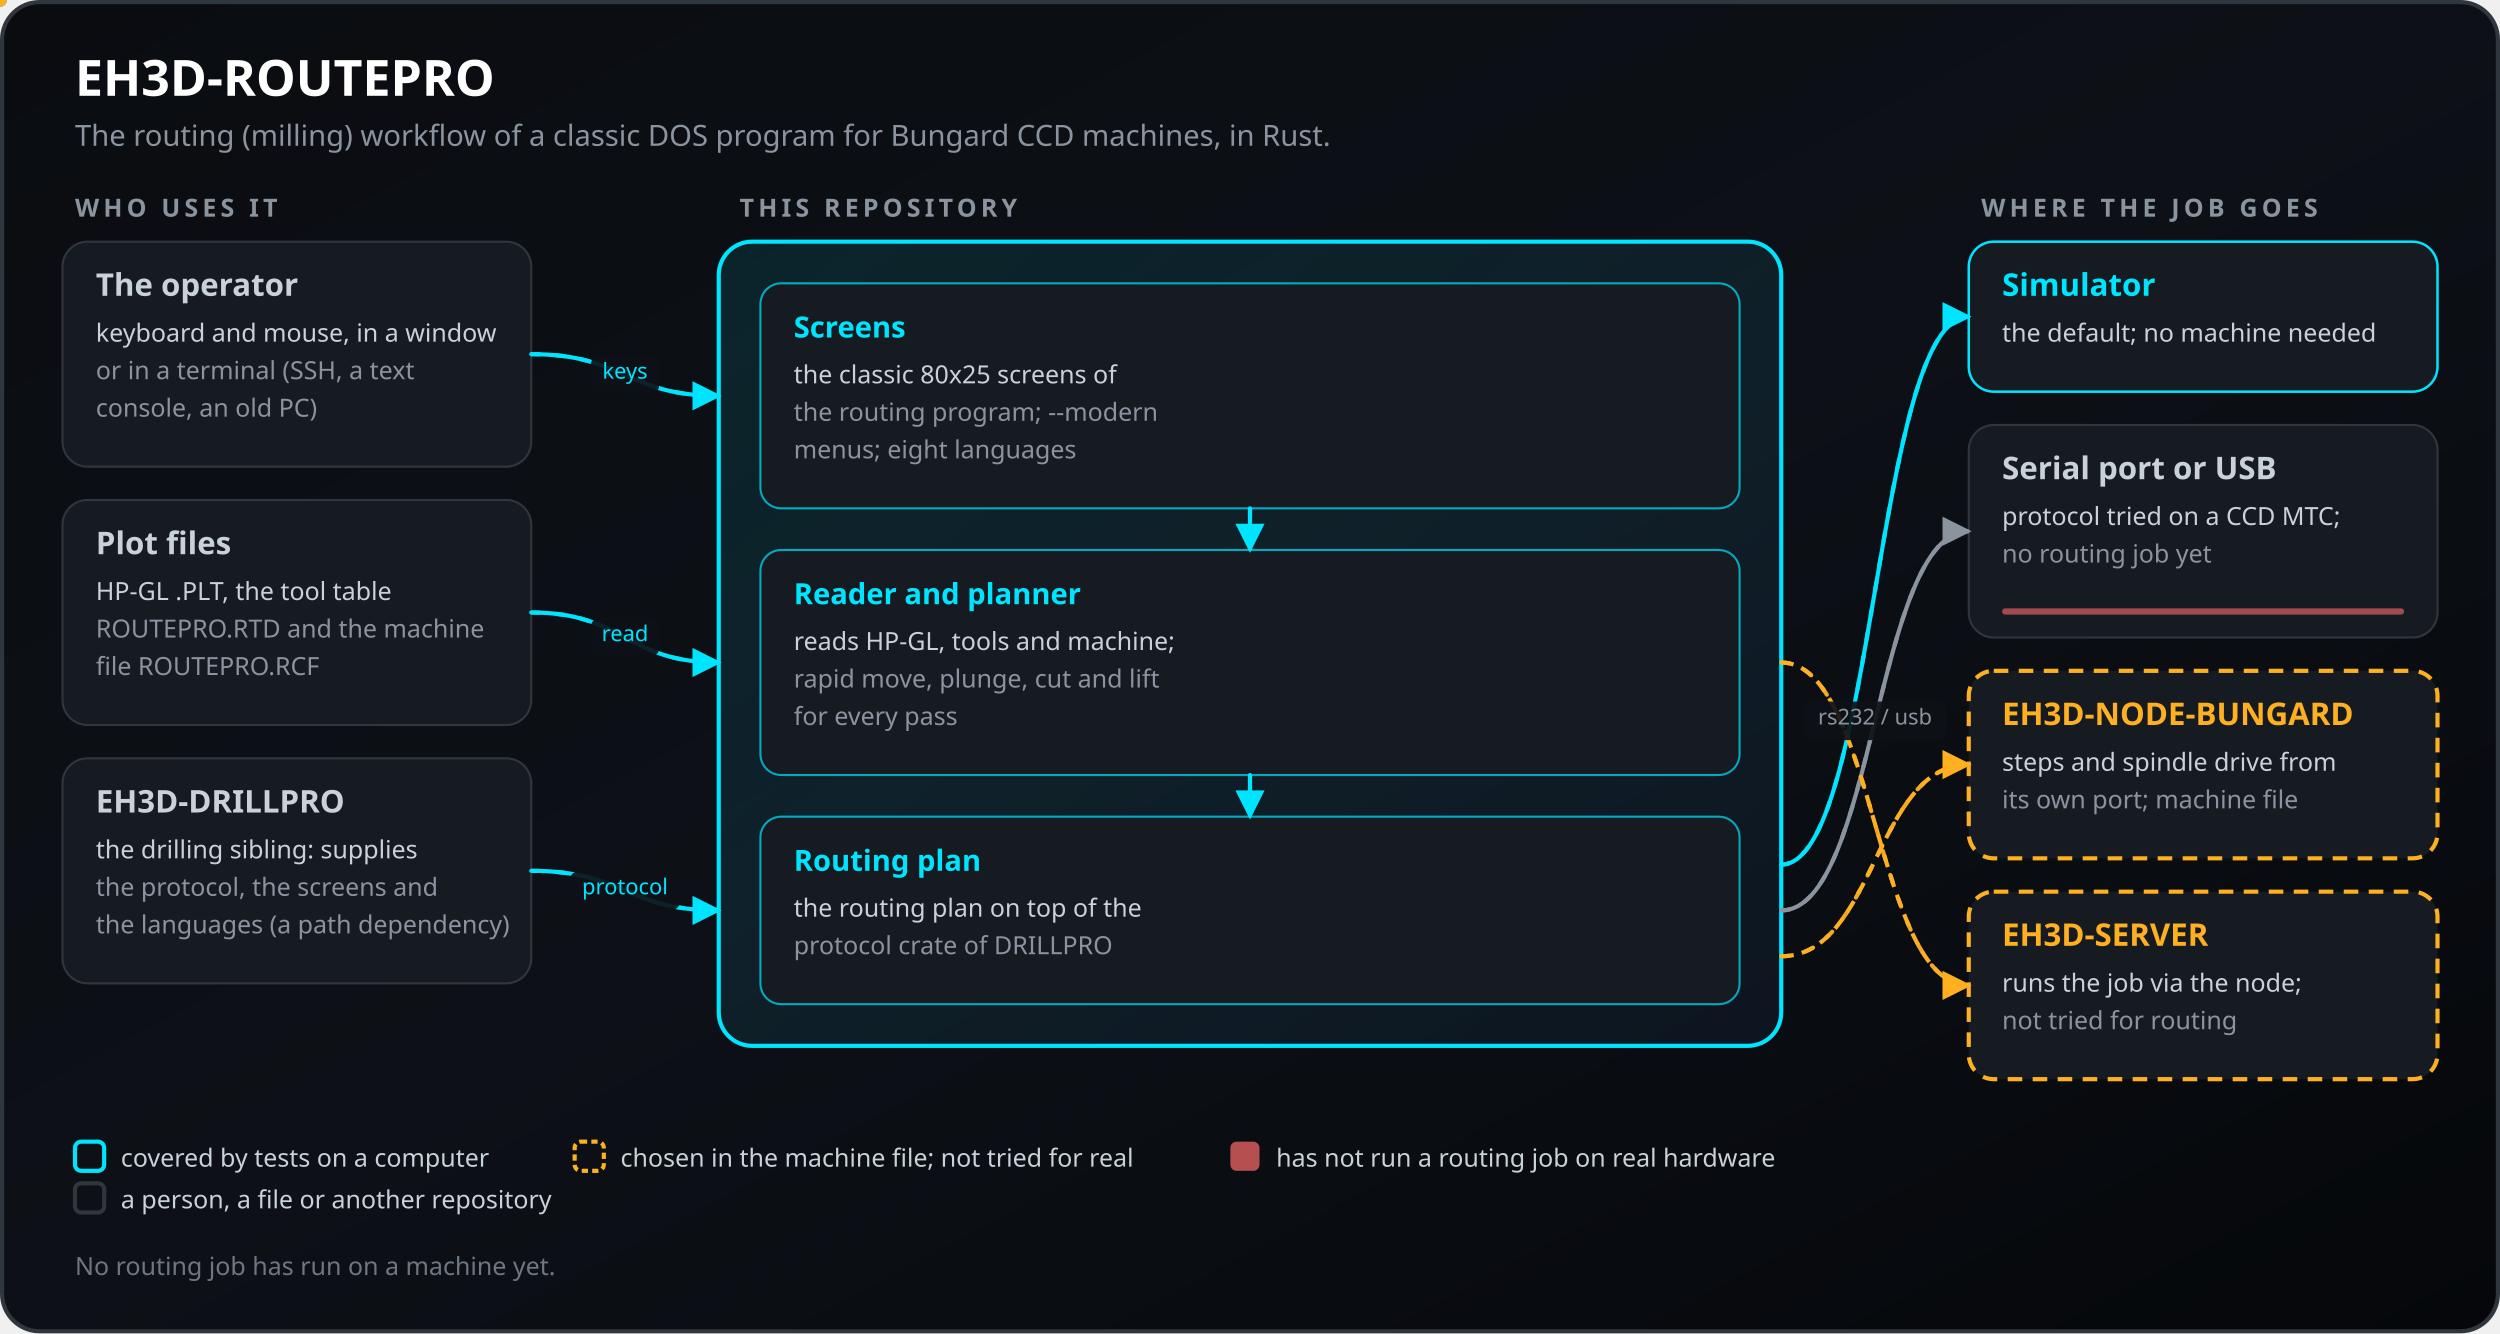
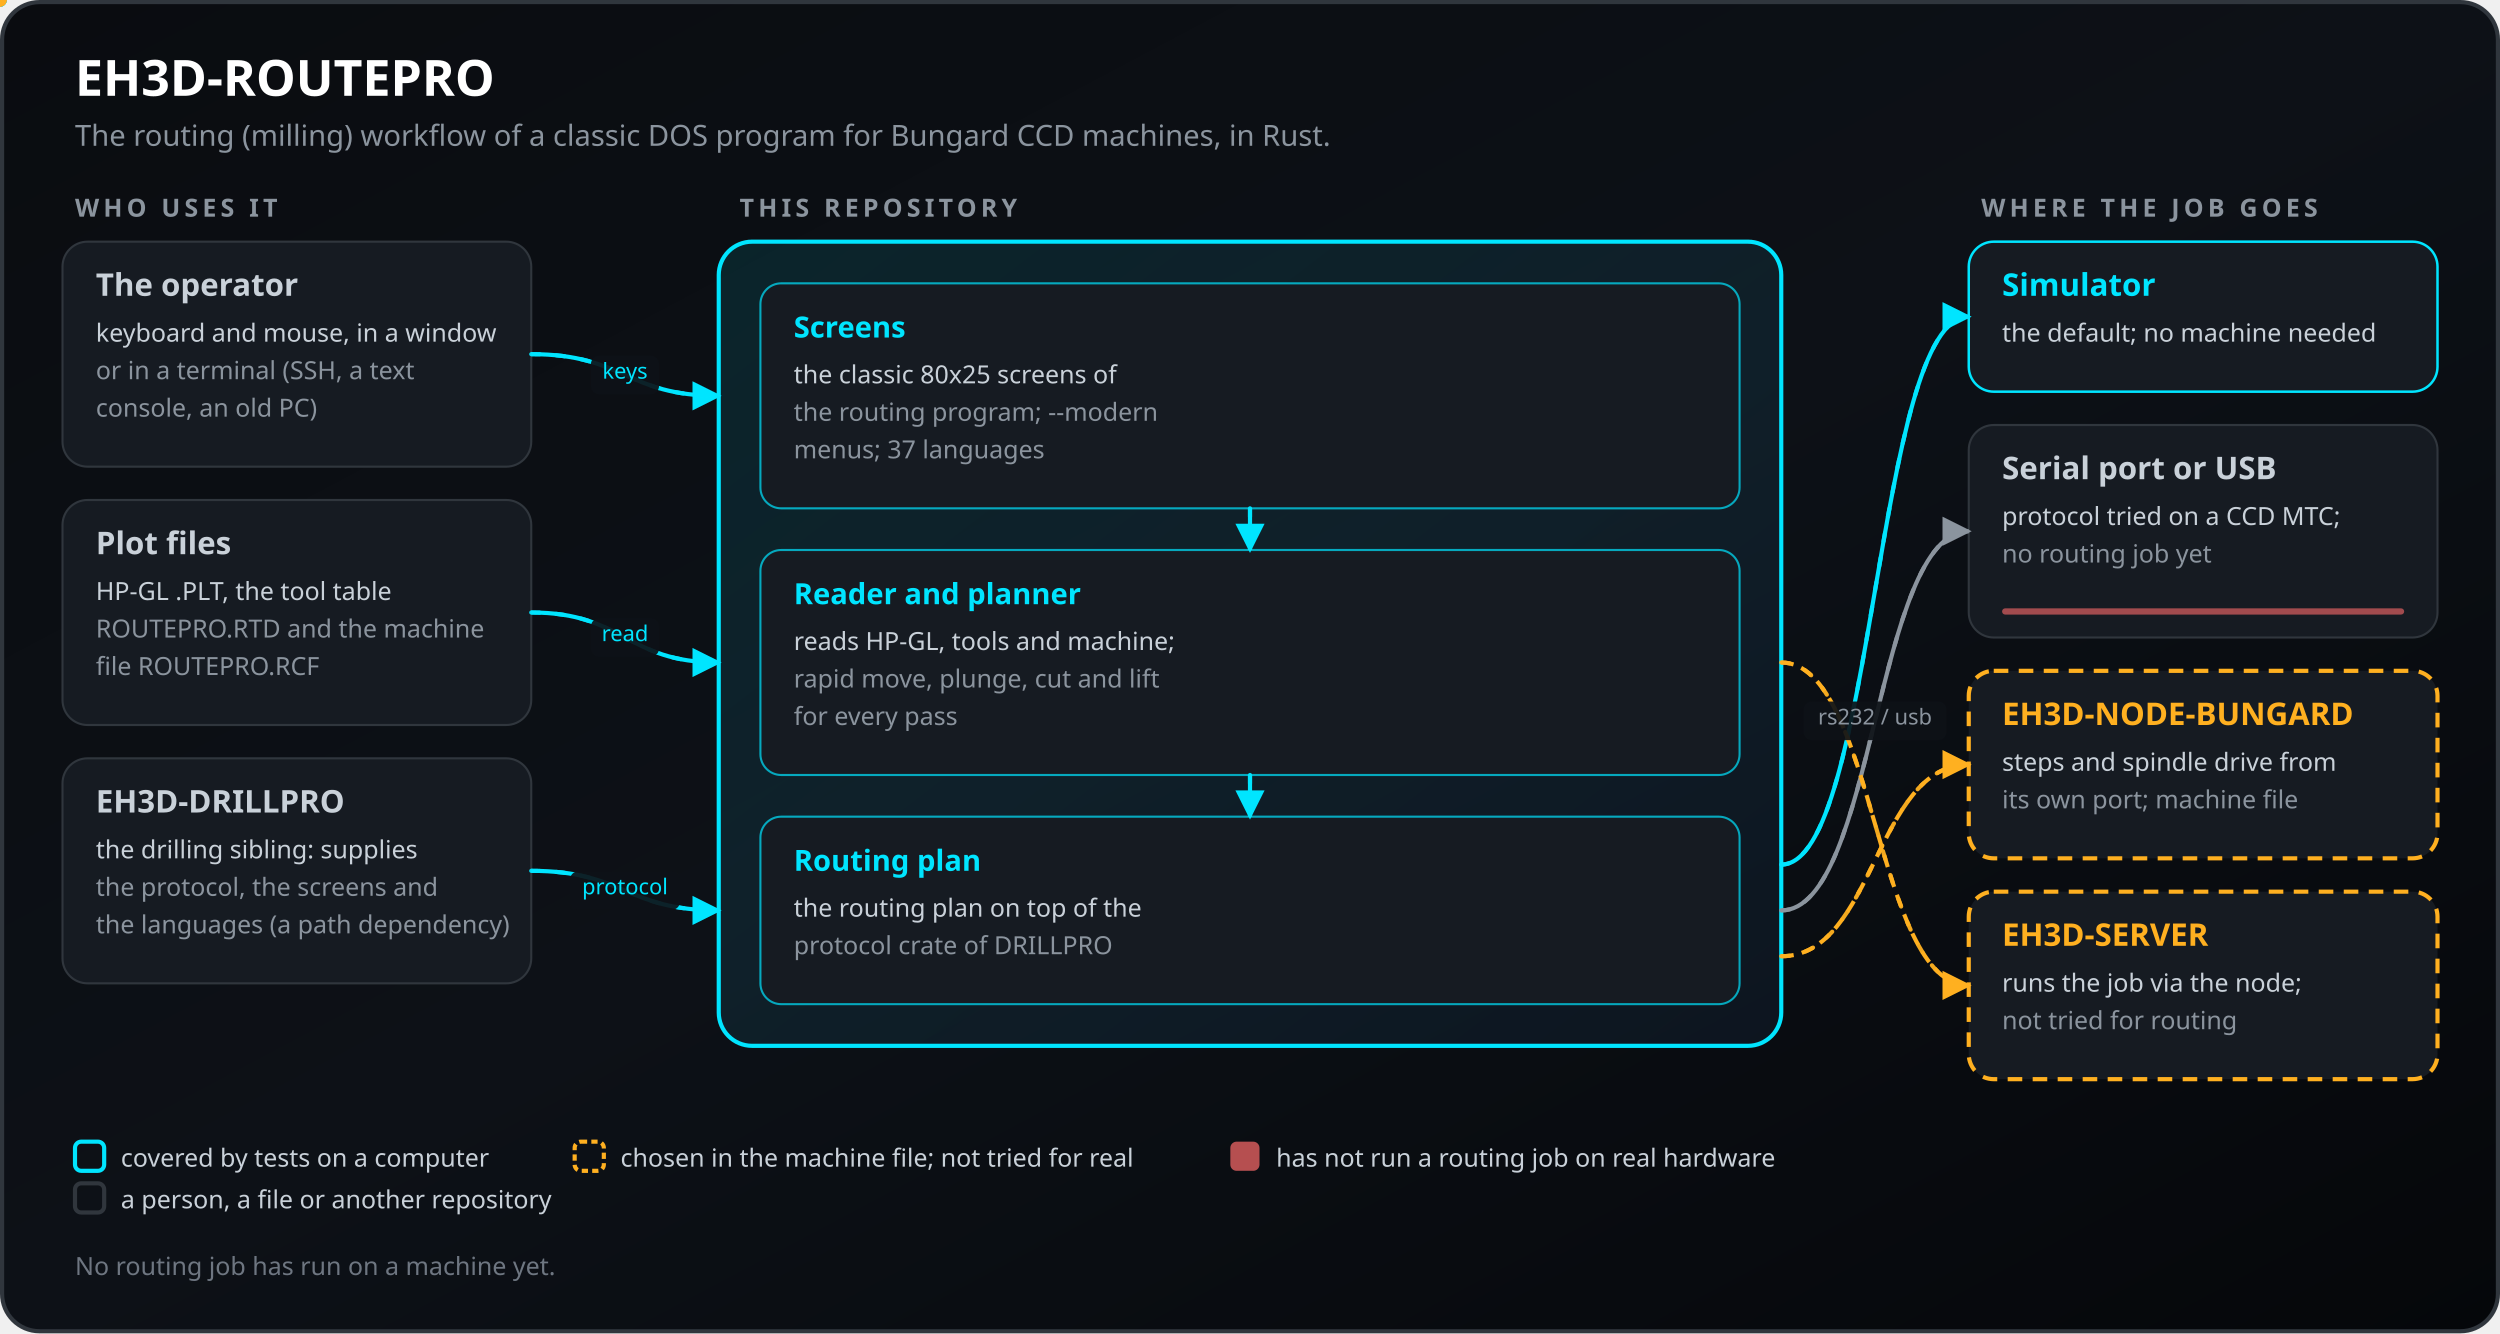
<svg xmlns="http://www.w3.org/2000/svg" viewBox="0 0 1200 640" width="1200" height="640" role="img" aria-labelledby="t d" font-family="'Segoe UI','Noto Sans','Noto Sans CJK SC','Microsoft YaHei','Yu Gothic','Helvetica Neue',Helvetica,Arial,sans-serif">
  <defs>
    <linearGradient id="bg" x1="0" y1="0" x2="1" y2="1">
      <stop offset="0" stop-color="#0A0C10" />
      <stop offset="0.5" stop-color="#0D1117" />
      <stop offset="1" stop-color="#05070A" />
    </linearGradient>
    <linearGradient id="card" x1="0" y1="0" x2="1" y2="1">
      <stop offset="0" stop-color="#121821" />
      <stop offset="1" stop-color="#0B0F15" />
    </linearGradient>
    <linearGradient id="line" x1="0" y1="0" x2="1" y2="0">
      <stop offset="0" stop-color="#00E5FF" />
      <stop offset="1" stop-color="#FF0055" />
    </linearGradient>
    <filter id="glow" x="-50%" y="-50%" width="200%" height="200%">
      <feGaussianBlur stdDeviation="3" result="b" />
      <feMerge>
        <feMergeNode in="b" />
        <feMergeNode in="SourceGraphic" />
      </feMerge>
    </filter>
    <linearGradient id="svc" x1="0" y1="0" x2="1" y2="1">
      <stop offset="0" stop-color="#00E5FF" stop-opacity="0.10" />
      <stop offset="1" stop-color="#4DA3FF" stop-opacity="0.06" />
    </linearGradient>
    <marker id="m00E5FF" viewBox="0 0 10 10" refX="9" refY="5" markerWidth="7" markerHeight="7" orient="auto-start-reverse">
      <path d="M0 0L10 5L0 10z" fill="#00E5FF" />
    </marker>
    <marker id="mC9D1D9" viewBox="0 0 10 10" refX="9" refY="5" markerWidth="7" markerHeight="7" orient="auto-start-reverse">
      <path d="M0 0L10 5L0 10z" fill="#C9D1D9" />
    </marker>
    <marker id="mFFB020" viewBox="0 0 10 10" refX="9" refY="5" markerWidth="7" markerHeight="7" orient="auto-start-reverse">
      <path d="M0 0L10 5L0 10z" fill="#FFB020" />
    </marker>
    <marker id="m30363D" viewBox="0 0 10 10" refX="9" refY="5" markerWidth="7" markerHeight="7" orient="auto-start-reverse">
      <path d="M0 0L10 5L0 10z" fill="#8B949E" />
    </marker>
  </defs>
  <rect x="1" y="1" width="1198" height="638" rx="18" fill="url(#bg)" stroke="#30363D" stroke-width="2" />
  <text x="36" y="46" font-family="'Segoe UI','Noto Sans','Noto Sans CJK SC','Microsoft YaHei','Yu Gothic','Helvetica Neue',Helvetica,Arial,sans-serif" font-size="24" font-weight="700" fill="#FFFFFF" text-anchor="start">EH3D-ROUTEPRO</text>
  <text x="36" y="70" font-family="'Segoe UI','Noto Sans','Noto Sans CJK SC','Microsoft YaHei','Yu Gothic','Helvetica Neue',Helvetica,Arial,sans-serif" font-size="14" font-weight="400" fill="#8B949E" text-anchor="start">The routing (milling) workflow of a classic DOS program for Bungard CCD machines, in Rust.</text>
  <text x="36" y="104" font-family="'Segoe UI','Noto Sans','Noto Sans CJK SC','Microsoft YaHei','Yu Gothic','Helvetica Neue',Helvetica,Arial,sans-serif" font-size="12" font-weight="700" fill="#8B949E" text-anchor="start" letter-spacing="2">WHO USES IT</text>
  <text x="355" y="104" font-family="'Segoe UI','Noto Sans','Noto Sans CJK SC','Microsoft YaHei','Yu Gothic','Helvetica Neue',Helvetica,Arial,sans-serif" font-size="12" font-weight="700" fill="#8B949E" text-anchor="start" letter-spacing="2">THIS REPOSITORY</text>
  <text x="951" y="104" font-family="'Segoe UI','Noto Sans','Noto Sans CJK SC','Microsoft YaHei','Yu Gothic','Helvetica Neue',Helvetica,Arial,sans-serif" font-size="12" font-weight="700" fill="#8B949E" text-anchor="start" letter-spacing="2">WHERE THE JOB GOES</text>
  <rect x="345" y="116" width="510" height="386" rx="16" fill="url(#svc)" stroke="#00E5FF" stroke-width="2">
    <animate attributeName="stroke-opacity" values="0.55;1;0.55" dur="4s" repeatCount="indefinite" />
  </rect>
  <rect x="30" y="116" width="225" height="108" rx="12" fill="#161B22" stroke="#30363D" stroke-width="1" />
  <text x="46" y="142" font-family="'Segoe UI','Noto Sans','Noto Sans CJK SC','Microsoft YaHei','Yu Gothic','Helvetica Neue',Helvetica,Arial,sans-serif" font-size="15" font-weight="700" fill="#C9D1D9" text-anchor="start">The operator</text>
  <text x="46" y="164" font-family="'Segoe UI','Noto Sans','Noto Sans CJK SC','Microsoft YaHei','Yu Gothic','Helvetica Neue',Helvetica,Arial,sans-serif" font-size="12" font-weight="400" fill="#C9D1D9" text-anchor="start">keyboard and mouse, in a window</text>
  <text x="46" y="182" font-family="'Segoe UI','Noto Sans','Noto Sans CJK SC','Microsoft YaHei','Yu Gothic','Helvetica Neue',Helvetica,Arial,sans-serif" font-size="12" font-weight="400" fill="#8B949E" text-anchor="start">or in a terminal (SSH, a text</text>
  <text x="46" y="200" font-family="'Segoe UI','Noto Sans','Noto Sans CJK SC','Microsoft YaHei','Yu Gothic','Helvetica Neue',Helvetica,Arial,sans-serif" font-size="12" font-weight="400" fill="#8B949E" text-anchor="start">console, an old PC)</text>
  <rect x="30" y="240" width="225" height="108" rx="12" fill="#161B22" stroke="#30363D" stroke-width="1" />
  <text x="46" y="266" font-family="'Segoe UI','Noto Sans','Noto Sans CJK SC','Microsoft YaHei','Yu Gothic','Helvetica Neue',Helvetica,Arial,sans-serif" font-size="15" font-weight="700" fill="#C9D1D9" text-anchor="start">Plot files</text>
  <text x="46" y="288" font-family="'Segoe UI','Noto Sans','Noto Sans CJK SC','Microsoft YaHei','Yu Gothic','Helvetica Neue',Helvetica,Arial,sans-serif" font-size="12" font-weight="400" fill="#C9D1D9" text-anchor="start">HP-GL .PLT, the tool table</text>
  <text x="46" y="306" font-family="'Segoe UI','Noto Sans','Noto Sans CJK SC','Microsoft YaHei','Yu Gothic','Helvetica Neue',Helvetica,Arial,sans-serif" font-size="12" font-weight="400" fill="#8B949E" text-anchor="start">ROUTEPRO.RTD and the machine</text>
  <text x="46" y="324" font-family="'Segoe UI','Noto Sans','Noto Sans CJK SC','Microsoft YaHei','Yu Gothic','Helvetica Neue',Helvetica,Arial,sans-serif" font-size="12" font-weight="400" fill="#8B949E" text-anchor="start">file ROUTEPRO.RCF</text>
  <rect x="30" y="364" width="225" height="108" rx="12" fill="#161B22" stroke="#30363D" stroke-width="1" />
  <text x="46" y="390" font-family="'Segoe UI','Noto Sans','Noto Sans CJK SC','Microsoft YaHei','Yu Gothic','Helvetica Neue',Helvetica,Arial,sans-serif" font-size="15" font-weight="700" fill="#C9D1D9" text-anchor="start">EH3D-DRILLPRO</text>
  <text x="46" y="412" font-family="'Segoe UI','Noto Sans','Noto Sans CJK SC','Microsoft YaHei','Yu Gothic','Helvetica Neue',Helvetica,Arial,sans-serif" font-size="12" font-weight="400" fill="#C9D1D9" text-anchor="start">the drilling sibling: supplies</text>
  <text x="46" y="430" font-family="'Segoe UI','Noto Sans','Noto Sans CJK SC','Microsoft YaHei','Yu Gothic','Helvetica Neue',Helvetica,Arial,sans-serif" font-size="12" font-weight="400" fill="#8B949E" text-anchor="start">the protocol, the screens and</text>
  <text x="46" y="448" font-family="'Segoe UI','Noto Sans','Noto Sans CJK SC','Microsoft YaHei','Yu Gothic','Helvetica Neue',Helvetica,Arial,sans-serif" font-size="12" font-weight="400" fill="#8B949E" text-anchor="start">the languages (a path dependency)</text>
  <rect x="365" y="136" width="470" height="108" rx="10" fill="#161B22" stroke="#00E5FF" stroke-width="1" stroke-opacity="0.7">
    <animate attributeName="stroke-opacity" values="0.45;1;0.45;0.45" keyTimes="0;0.08;0.2;1" dur="6s" begin="0s" repeatCount="indefinite" />
    <animate attributeName="stroke-width" values="1;2.4;1;1" keyTimes="0;0.08;0.2;1" dur="6s" begin="0s" repeatCount="indefinite" />
  </rect>
  <text x="381" y="162" font-family="'Segoe UI','Noto Sans','Noto Sans CJK SC','Microsoft YaHei','Yu Gothic','Helvetica Neue',Helvetica,Arial,sans-serif" font-size="14" font-weight="700" fill="#00E5FF" text-anchor="start">Screens</text>
  <text x="381" y="184" font-family="'Segoe UI','Noto Sans','Noto Sans CJK SC','Microsoft YaHei','Yu Gothic','Helvetica Neue',Helvetica,Arial,sans-serif" font-size="12" font-weight="400" fill="#C9D1D9" text-anchor="start">the classic 80x25 screens of</text>
  <text x="381" y="202" font-family="'Segoe UI','Noto Sans','Noto Sans CJK SC','Microsoft YaHei','Yu Gothic','Helvetica Neue',Helvetica,Arial,sans-serif" font-size="12" font-weight="400" fill="#8B949E" text-anchor="start">the routing program; --modern</text>
-   <text x="381" y="220" font-family="'Segoe UI','Noto Sans','Noto Sans CJK SC','Microsoft YaHei','Yu Gothic','Helvetica Neue',Helvetica,Arial,sans-serif" font-size="12" font-weight="400" fill="#8B949E" text-anchor="start">menus; eight languages</text>
+   <text x="381" y="220" font-family="'Segoe UI','Noto Sans','Noto Sans CJK SC','Microsoft YaHei','Yu Gothic','Helvetica Neue',Helvetica,Arial,sans-serif" font-size="12" font-weight="400" fill="#8B949E" text-anchor="start">menus; 37 languages</text>
  <rect x="365" y="264" width="470" height="108" rx="10" fill="#161B22" stroke="#00E5FF" stroke-width="1" stroke-opacity="0.7">
    <animate attributeName="stroke-opacity" values="0.45;1;0.45;0.45" keyTimes="0;0.08;0.2;1" dur="6s" begin="1s" repeatCount="indefinite" />
    <animate attributeName="stroke-width" values="1;2.4;1;1" keyTimes="0;0.08;0.2;1" dur="6s" begin="1s" repeatCount="indefinite" />
  </rect>
  <text x="381" y="290" font-family="'Segoe UI','Noto Sans','Noto Sans CJK SC','Microsoft YaHei','Yu Gothic','Helvetica Neue',Helvetica,Arial,sans-serif" font-size="14" font-weight="700" fill="#00E5FF" text-anchor="start">Reader and planner</text>
  <text x="381" y="312" font-family="'Segoe UI','Noto Sans','Noto Sans CJK SC','Microsoft YaHei','Yu Gothic','Helvetica Neue',Helvetica,Arial,sans-serif" font-size="12" font-weight="400" fill="#C9D1D9" text-anchor="start">reads HP-GL, tools and machine;</text>
  <text x="381" y="330" font-family="'Segoe UI','Noto Sans','Noto Sans CJK SC','Microsoft YaHei','Yu Gothic','Helvetica Neue',Helvetica,Arial,sans-serif" font-size="12" font-weight="400" fill="#8B949E" text-anchor="start">rapid move, plunge, cut and lift</text>
  <text x="381" y="348" font-family="'Segoe UI','Noto Sans','Noto Sans CJK SC','Microsoft YaHei','Yu Gothic','Helvetica Neue',Helvetica,Arial,sans-serif" font-size="12" font-weight="400" fill="#8B949E" text-anchor="start">for every pass</text>
  <rect x="365" y="392" width="470" height="90" rx="10" fill="#161B22" stroke="#00E5FF" stroke-width="1" stroke-opacity="0.7">
    <animate attributeName="stroke-opacity" values="0.45;1;0.45;0.45" keyTimes="0;0.08;0.2;1" dur="6s" begin="2s" repeatCount="indefinite" />
    <animate attributeName="stroke-width" values="1;2.4;1;1" keyTimes="0;0.08;0.2;1" dur="6s" begin="2s" repeatCount="indefinite" />
  </rect>
  <text x="381" y="418" font-family="'Segoe UI','Noto Sans','Noto Sans CJK SC','Microsoft YaHei','Yu Gothic','Helvetica Neue',Helvetica,Arial,sans-serif" font-size="14" font-weight="700" fill="#00E5FF" text-anchor="start">Routing plan</text>
  <text x="381" y="440" font-family="'Segoe UI','Noto Sans','Noto Sans CJK SC','Microsoft YaHei','Yu Gothic','Helvetica Neue',Helvetica,Arial,sans-serif" font-size="12" font-weight="400" fill="#C9D1D9" text-anchor="start">the routing plan on top of the</text>
  <text x="381" y="458" font-family="'Segoe UI','Noto Sans','Noto Sans CJK SC','Microsoft YaHei','Yu Gothic','Helvetica Neue',Helvetica,Arial,sans-serif" font-size="12" font-weight="400" fill="#8B949E" text-anchor="start">protocol crate of DRILLPRO</text>
  <rect x="945" y="116" width="225" height="72" rx="12" fill="#161B22" stroke="#00E5FF" stroke-width="1.2" />
  <text x="961" y="142" font-family="'Segoe UI','Noto Sans','Noto Sans CJK SC','Microsoft YaHei','Yu Gothic','Helvetica Neue',Helvetica,Arial,sans-serif" font-size="15" font-weight="700" fill="#00E5FF" text-anchor="start">Simulator</text>
  <text x="961" y="164" font-family="'Segoe UI','Noto Sans','Noto Sans CJK SC','Microsoft YaHei','Yu Gothic','Helvetica Neue',Helvetica,Arial,sans-serif" font-size="12" font-weight="400" fill="#C9D1D9" text-anchor="start">the default; no machine needed</text>
  <rect x="945" y="204" width="225" height="102" rx="12" fill="#161B22" stroke="#30363D" stroke-width="1" />
  <text x="961" y="230" font-family="'Segoe UI','Noto Sans','Noto Sans CJK SC','Microsoft YaHei','Yu Gothic','Helvetica Neue',Helvetica,Arial,sans-serif" font-size="15" font-weight="700" fill="#C9D1D9" text-anchor="start">Serial port or USB</text>
  <text x="961" y="252" font-family="'Segoe UI','Noto Sans','Noto Sans CJK SC','Microsoft YaHei','Yu Gothic','Helvetica Neue',Helvetica,Arial,sans-serif" font-size="12" font-weight="400" fill="#C9D1D9" text-anchor="start">protocol tried on a CCD MTC;</text>
  <text x="961" y="270" font-family="'Segoe UI','Noto Sans','Noto Sans CJK SC','Microsoft YaHei','Yu Gothic','Helvetica Neue',Helvetica,Arial,sans-serif" font-size="12" font-weight="400" fill="#8B949E" text-anchor="start">no routing job yet</text>
  <rect x="961" y="292" width="193" height="3" rx="1.5" fill="#FF6B6B" opacity="0.6">
    <animate attributeName="opacity" values="0.25;0.85;0.25" dur="2.8s" repeatCount="indefinite" />
  </rect>
  <rect x="945" y="322" width="225" height="90" rx="12" fill="#161B22" stroke="#FFB020" stroke-width="2" stroke-dasharray="7 5">
    <animate attributeName="stroke-dashoffset" from="0" to="-24" dur="3s" repeatCount="indefinite" />
  </rect>
  <text x="961" y="348" font-family="'Segoe UI','Noto Sans','Noto Sans CJK SC','Microsoft YaHei','Yu Gothic','Helvetica Neue',Helvetica,Arial,sans-serif" font-size="15" font-weight="700" fill="#FFB020" text-anchor="start">EH3D-NODE-BUNGARD</text>
  <text x="961" y="370" font-family="'Segoe UI','Noto Sans','Noto Sans CJK SC','Microsoft YaHei','Yu Gothic','Helvetica Neue',Helvetica,Arial,sans-serif" font-size="12" font-weight="400" fill="#C9D1D9" text-anchor="start">steps and spindle drive from</text>
  <text x="961" y="388" font-family="'Segoe UI','Noto Sans','Noto Sans CJK SC','Microsoft YaHei','Yu Gothic','Helvetica Neue',Helvetica,Arial,sans-serif" font-size="12" font-weight="400" fill="#8B949E" text-anchor="start">its own port; machine file</text>
  <rect x="945" y="428" width="225" height="90" rx="12" fill="#161B22" stroke="#FFB020" stroke-width="2" stroke-dasharray="7 5">
    <animate attributeName="stroke-dashoffset" from="0" to="-24" dur="3s" repeatCount="indefinite" />
  </rect>
  <text x="961" y="454" font-family="'Segoe UI','Noto Sans','Noto Sans CJK SC','Microsoft YaHei','Yu Gothic','Helvetica Neue',Helvetica,Arial,sans-serif" font-size="15" font-weight="700" fill="#FFB020" text-anchor="start">EH3D-SERVER</text>
  <text x="961" y="476" font-family="'Segoe UI','Noto Sans','Noto Sans CJK SC','Microsoft YaHei','Yu Gothic','Helvetica Neue',Helvetica,Arial,sans-serif" font-size="12" font-weight="400" fill="#C9D1D9" text-anchor="start">runs the job via the node;</text>
  <text x="961" y="494" font-family="'Segoe UI','Noto Sans','Noto Sans CJK SC','Microsoft YaHei','Yu Gothic','Helvetica Neue',Helvetica,Arial,sans-serif" font-size="12" font-weight="400" fill="#8B949E" text-anchor="start">not tried for routing</text>
  <path id="p0" d="M255 170 C300 170 300 190 345 190" stroke="#00E5FF" stroke-width="2" fill="none" marker-end="url(#m00E5FF)" />
  <path d="M255 170 C300 170 300 190 345 190" stroke="#00E5FF" stroke-width="2" fill="none" stroke-linecap="round" stroke-dasharray="4 8" opacity="0.95">
    <animate attributeName="stroke-dashoffset" from="0" to="-24" dur="1.2s" repeatCount="indefinite" />
  </path>
  <circle r="3.2" fill="#00E5FF">
    <animateMotion dur="1.8s" begin="0.00s" repeatCount="indefinite">
      <mpath href="#p0" />
    </animateMotion>
    <animate attributeName="opacity" values="0;1;1;0" keyTimes="0;0.15;0.85;1" dur="1.8s" begin="0.00s" repeatCount="indefinite" />
  </circle>
  <path id="p1" d="M255 294 C300 294 300 318 345 318" stroke="#00E5FF" stroke-width="2" fill="none" marker-end="url(#m00E5FF)" />
  <path d="M255 294 C300 294 300 318 345 318" stroke="#00E5FF" stroke-width="2" fill="none" stroke-linecap="round" stroke-dasharray="4 8" opacity="0.95">
    <animate attributeName="stroke-dashoffset" from="0" to="-24" dur="1.2s" repeatCount="indefinite" />
  </path>
  <circle r="3.2" fill="#00E5FF">
    <animateMotion dur="1.8s" begin="0.35s" repeatCount="indefinite">
      <mpath href="#p1" />
    </animateMotion>
    <animate attributeName="opacity" values="0;1;1;0" keyTimes="0;0.15;0.85;1" dur="1.8s" begin="0.35s" repeatCount="indefinite" />
  </circle>
  <path id="p2" d="M255 418 C300 418 300 437 345 437" stroke="#00E5FF" stroke-width="2" fill="none" marker-end="url(#m00E5FF)" />
  <path d="M255 418 C300 418 300 437 345 437" stroke="#00E5FF" stroke-width="2" fill="none" stroke-linecap="round" stroke-dasharray="4 8" opacity="0.95">
    <animate attributeName="stroke-dashoffset" from="0" to="-24" dur="1.2s" repeatCount="indefinite" />
  </path>
  <circle r="3.2" fill="#00E5FF">
    <animateMotion dur="1.8s" begin="0.70s" repeatCount="indefinite">
      <mpath href="#p2" />
    </animateMotion>
    <animate attributeName="opacity" values="0;1;1;0" keyTimes="0;0.15;0.85;1" dur="1.8s" begin="0.70s" repeatCount="indefinite" />
  </circle>
  <path id="p3" d="M600 244 V264" stroke="#00E5FF" stroke-width="2" fill="none" marker-end="url(#m00E5FF)" />
  <path d="M600 244 V264" stroke="#00E5FF" stroke-width="2" fill="none" stroke-linecap="round" stroke-dasharray="4 8" opacity="0.95">
    <animate attributeName="stroke-dashoffset" from="0" to="-24" dur="1.2s" repeatCount="indefinite" />
  </path>
  <circle r="3.2" fill="#00E5FF">
    <animateMotion dur="1.8s" begin="1.05s" repeatCount="indefinite">
      <mpath href="#p3" />
    </animateMotion>
    <animate attributeName="opacity" values="0;1;1;0" keyTimes="0;0.15;0.85;1" dur="1.8s" begin="1.05s" repeatCount="indefinite" />
  </circle>
  <path id="p4" d="M600 372 V392" stroke="#00E5FF" stroke-width="2" fill="none" marker-end="url(#m00E5FF)" />
  <path d="M600 372 V392" stroke="#00E5FF" stroke-width="2" fill="none" stroke-linecap="round" stroke-dasharray="4 8" opacity="0.95">
    <animate attributeName="stroke-dashoffset" from="0" to="-24" dur="1.2s" repeatCount="indefinite" />
  </path>
  <circle r="3.2" fill="#00E5FF">
    <animateMotion dur="1.8s" begin="1.40s" repeatCount="indefinite">
      <mpath href="#p4" />
    </animateMotion>
    <animate attributeName="opacity" values="0;1;1;0" keyTimes="0;0.15;0.85;1" dur="1.8s" begin="1.40s" repeatCount="indefinite" />
  </circle>
  <path id="p5" d="M855 415 C900 415 900 152 945 152" stroke="#00E5FF" stroke-width="2" fill="none" marker-end="url(#m00E5FF)" />
  <path d="M855 415 C900 415 900 152 945 152" stroke="#00E5FF" stroke-width="2" fill="none" stroke-linecap="round" stroke-dasharray="4 8" opacity="0.95">
    <animate attributeName="stroke-dashoffset" from="0" to="-24" dur="1.2s" repeatCount="indefinite" />
  </path>
  <circle r="3.2" fill="#00E5FF">
    <animateMotion dur="1.8s" begin="1.75s" repeatCount="indefinite">
      <mpath href="#p5" />
    </animateMotion>
    <animate attributeName="opacity" values="0;1;1;0" keyTimes="0;0.15;0.85;1" dur="1.8s" begin="1.75s" repeatCount="indefinite" />
  </circle>
  <path id="p6" d="M855 437 C900 437 900 255 945 255" stroke="#8B949E" stroke-width="2" fill="none" marker-end="url(#m30363D)" />
  <path d="M855 437 C900 437 900 255 945 255" stroke="#8B949E" stroke-width="2" fill="none" stroke-linecap="round" stroke-dasharray="4 8" opacity="0.95">
    <animate attributeName="stroke-dashoffset" from="0" to="-24" dur="1.2s" repeatCount="indefinite" />
  </path>
  <circle r="3.2" fill="#8B949E">
    <animateMotion dur="1.8s" begin="2.10s" repeatCount="indefinite">
      <mpath href="#p6" />
    </animateMotion>
    <animate attributeName="opacity" values="0;1;1;0" keyTimes="0;0.15;0.85;1" dur="1.8s" begin="2.10s" repeatCount="indefinite" />
  </circle>
  <path id="p7" d="M855 459 C900 459 900 367 945 367" stroke="#FFB020" stroke-width="2" fill="none" stroke-dasharray="6 4" marker-end="url(#mFFB020)" />
  <path d="M855 459 C900 459 900 367 945 367" stroke="#FFB020" stroke-width="2" fill="none" stroke-linecap="round" stroke-dasharray="4 8" opacity="0.95">
    <animate attributeName="stroke-dashoffset" from="0" to="-24" dur="1.2s" repeatCount="indefinite" />
  </path>
  <circle r="3.2" fill="#FFB020">
    <animateMotion dur="1.8s" begin="2.45s" repeatCount="indefinite">
      <mpath href="#p7" />
    </animateMotion>
    <animate attributeName="opacity" values="0;1;1;0" keyTimes="0;0.15;0.85;1" dur="1.8s" begin="2.45s" repeatCount="indefinite" />
  </circle>
  <path id="p8" d="M855 318 C900 318 900 473 945 473" stroke="#FFB020" stroke-width="2" fill="none" stroke-dasharray="6 4" marker-end="url(#mFFB020)" />
  <path d="M855 318 C900 318 900 473 945 473" stroke="#FFB020" stroke-width="2" fill="none" stroke-linecap="round" stroke-dasharray="4 8" opacity="0.95">
    <animate attributeName="stroke-dashoffset" from="0" to="-24" dur="1.2s" repeatCount="indefinite" />
  </path>
  <circle r="3.2" fill="#FFB020">
    <animateMotion dur="1.8s" begin="2.80s" repeatCount="indefinite">
      <mpath href="#p8" />
    </animateMotion>
    <animate attributeName="opacity" values="0;1;1;0" keyTimes="0;0.15;0.85;1" dur="1.8s" begin="2.80s" repeatCount="indefinite" />
  </circle>
  <rect x="283.66" y="170.75" width="32.68" height="18.5" rx="4" fill="#0D1117" opacity="0.92" />
  <text x="300" y="181.75" font-family="'Segoe UI','Noto Sans','Noto Sans CJK SC','Microsoft YaHei','Yu Gothic','Helvetica Neue',Helvetica,Arial,sans-serif" font-size="10.5" font-weight="400" fill="#00E5FF" text-anchor="middle">keys</text>
  <rect x="283.66" y="296.75" width="32.68" height="18.5" rx="4" fill="#0D1117" opacity="0.92" />
  <text x="300" y="307.75" font-family="'Segoe UI','Noto Sans','Noto Sans CJK SC','Microsoft YaHei','Yu Gothic','Helvetica Neue',Helvetica,Arial,sans-serif" font-size="10.5" font-weight="400" fill="#00E5FF" text-anchor="middle">read</text>
  <rect x="273.58" y="418.25" width="52.84" height="18.5" rx="4" fill="#0D1117" opacity="0.92" />
  <text x="300" y="429.25" font-family="'Segoe UI','Noto Sans','Noto Sans CJK SC','Microsoft YaHei','Yu Gothic','Helvetica Neue',Helvetica,Arial,sans-serif" font-size="10.5" font-weight="400" fill="#00E5FF" text-anchor="middle">protocol</text>
  <rect x="865.705" y="336.75" width="68.59" height="18.5" rx="4" fill="#0D1117" opacity="0.92" />
  <text x="900" y="347.75" font-family="'Segoe UI','Noto Sans','Noto Sans CJK SC','Microsoft YaHei','Yu Gothic','Helvetica Neue',Helvetica,Arial,sans-serif" font-size="10.5" font-weight="400" fill="#8B949E" text-anchor="middle">rs232 / usb</text>
  <rect x="36" y="548" width="14" height="14" rx="3" fill="none" stroke="#00E5FF" stroke-width="2" />
  <text x="58" y="560" font-family="'Segoe UI','Noto Sans','Noto Sans CJK SC','Microsoft YaHei','Yu Gothic','Helvetica Neue',Helvetica,Arial,sans-serif" font-size="12" font-weight="400" fill="#C9D1D9" text-anchor="start">covered by tests on a computer</text>
  <rect x="275.84" y="548" width="14" height="14" rx="3" fill="none" stroke="#FFB020" stroke-width="2" stroke-dasharray="3 2" />
  <text x="297.84" y="560" font-family="'Segoe UI','Noto Sans','Noto Sans CJK SC','Microsoft YaHei','Yu Gothic','Helvetica Neue',Helvetica,Arial,sans-serif" font-size="12" font-weight="400" fill="#C9D1D9" text-anchor="start">chosen in the machine file; not tried for real</text>
  <rect x="590.56" y="548" width="14" height="14" rx="3" fill="#FF6B6B" opacity="0.7" />
  <text x="612.56" y="560" font-family="'Segoe UI','Noto Sans','Noto Sans CJK SC','Microsoft YaHei','Yu Gothic','Helvetica Neue',Helvetica,Arial,sans-serif" font-size="12" font-weight="400" fill="#C9D1D9" text-anchor="start">has not run a routing job on real hardware</text>
  <rect x="36" y="568" width="14" height="14" rx="3" fill="none" stroke="#30363D" stroke-width="2" />
  <text x="58" y="580" font-family="'Segoe UI','Noto Sans','Noto Sans CJK SC','Microsoft YaHei','Yu Gothic','Helvetica Neue',Helvetica,Arial,sans-serif" font-size="12" font-weight="400" fill="#C9D1D9" text-anchor="start">a person, a file or another repository</text>
  <text x="36" y="612" font-family="'Segoe UI','Noto Sans','Noto Sans CJK SC','Microsoft YaHei','Yu Gothic','Helvetica Neue',Helvetica,Arial,sans-serif" font-size="12" font-weight="400" fill="#6E7681" text-anchor="start">No routing job has run on a machine yet.</text>
</svg>
